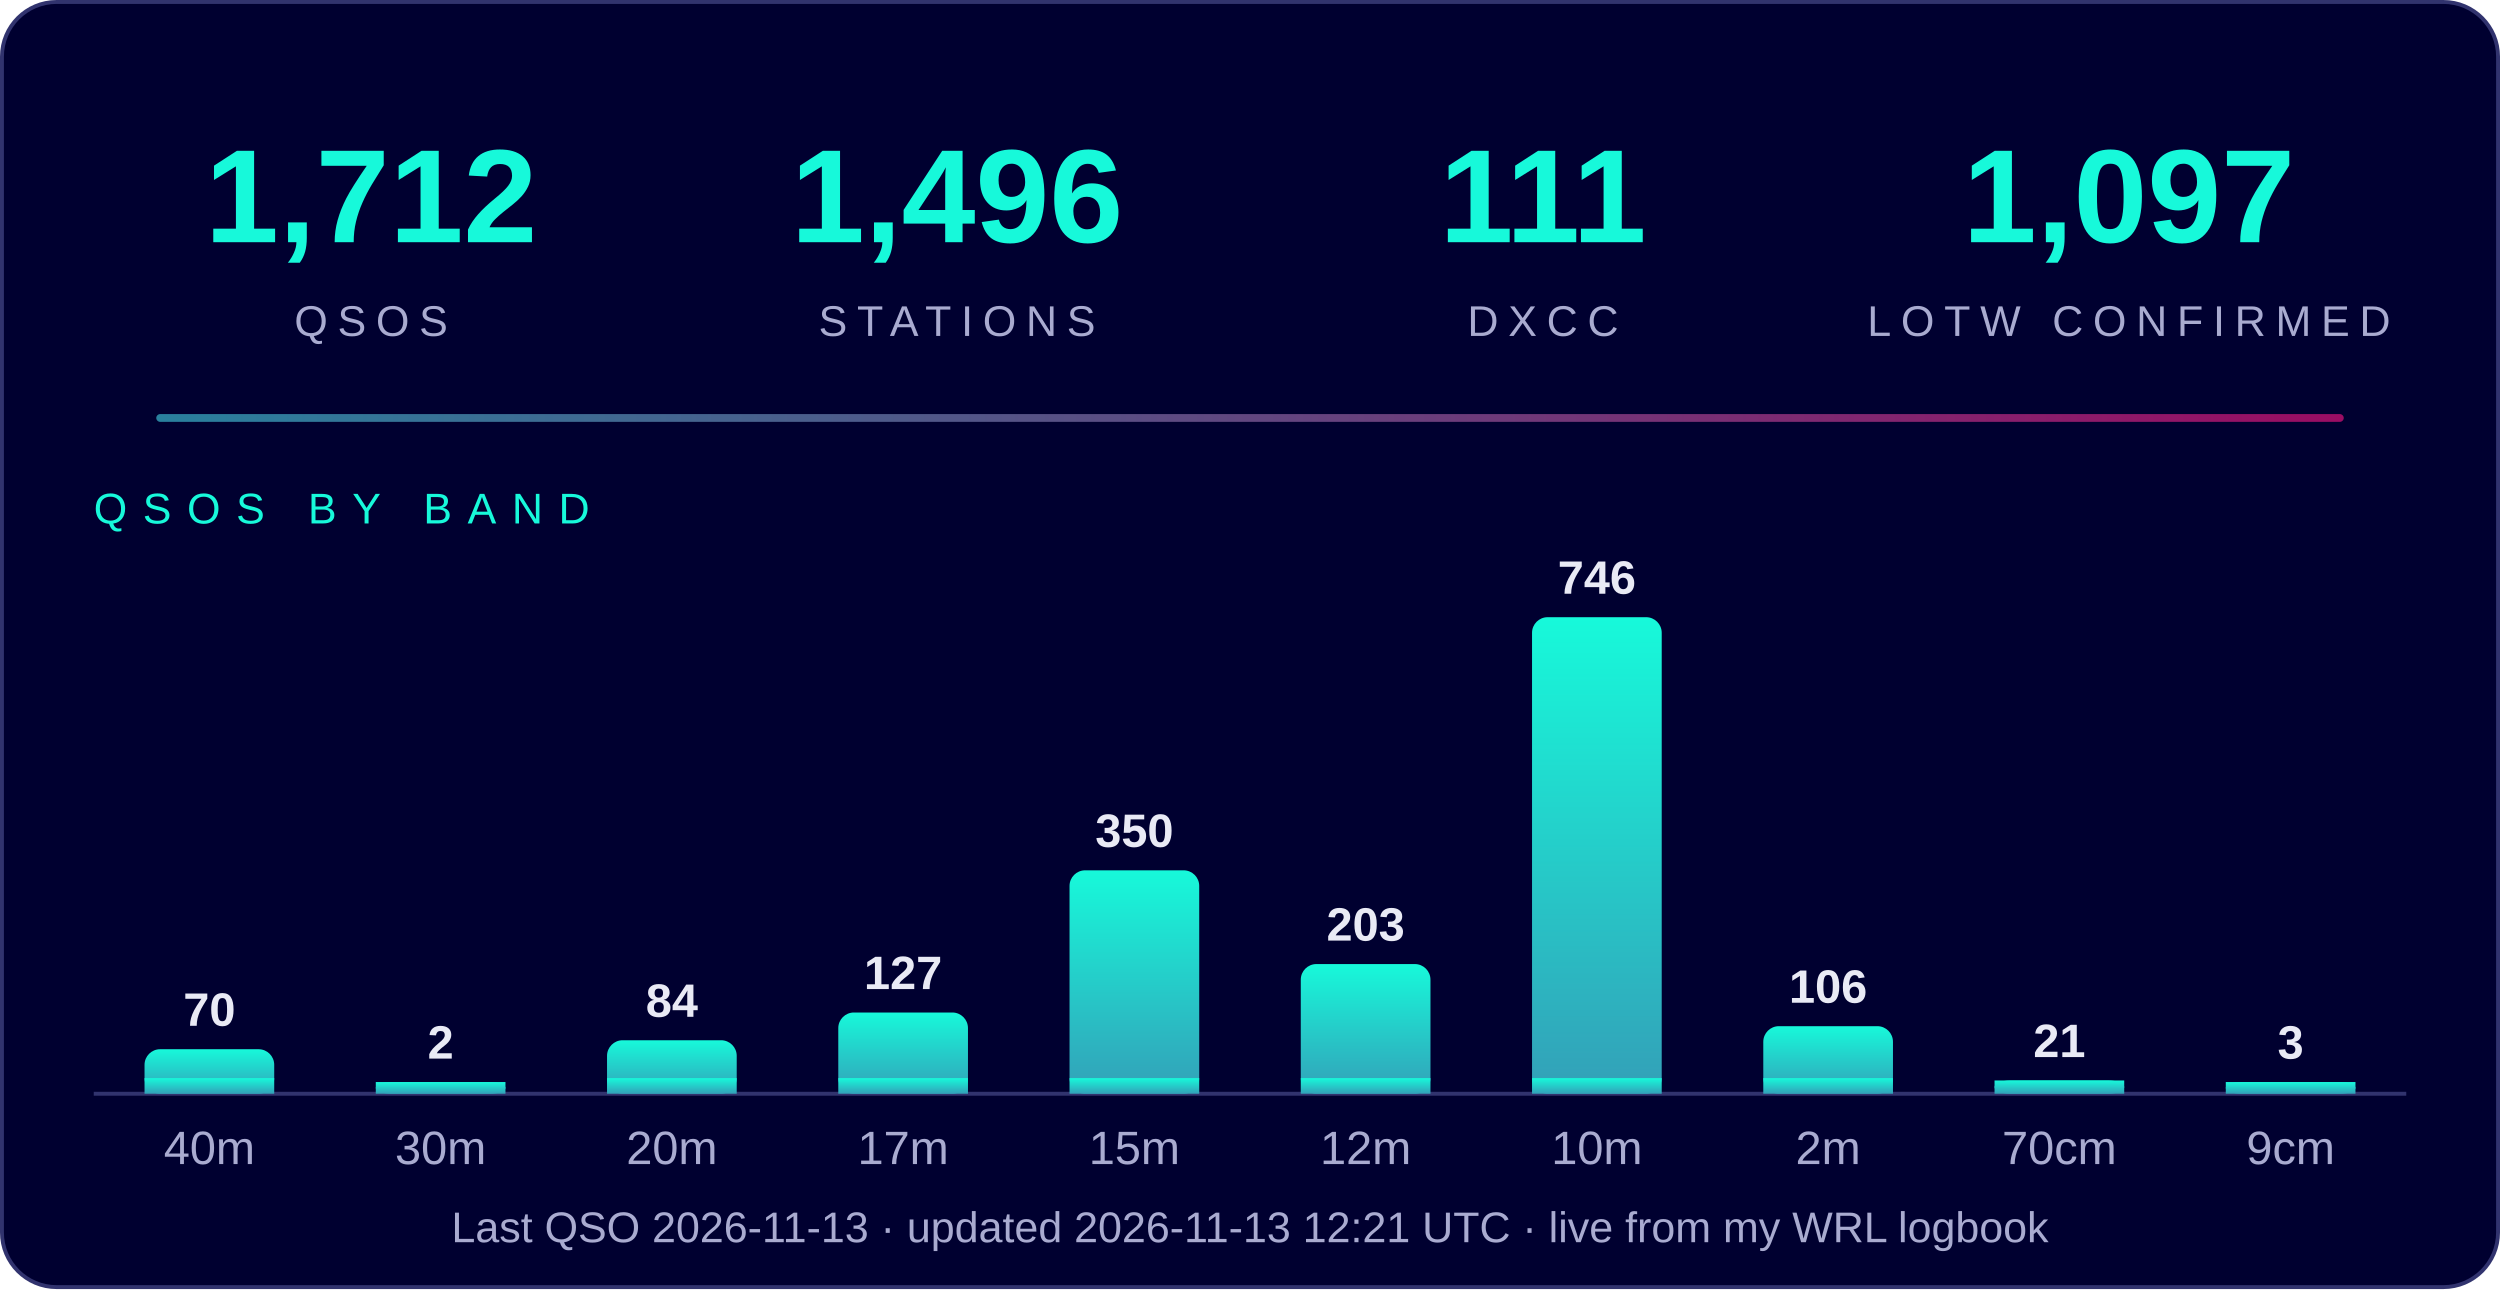
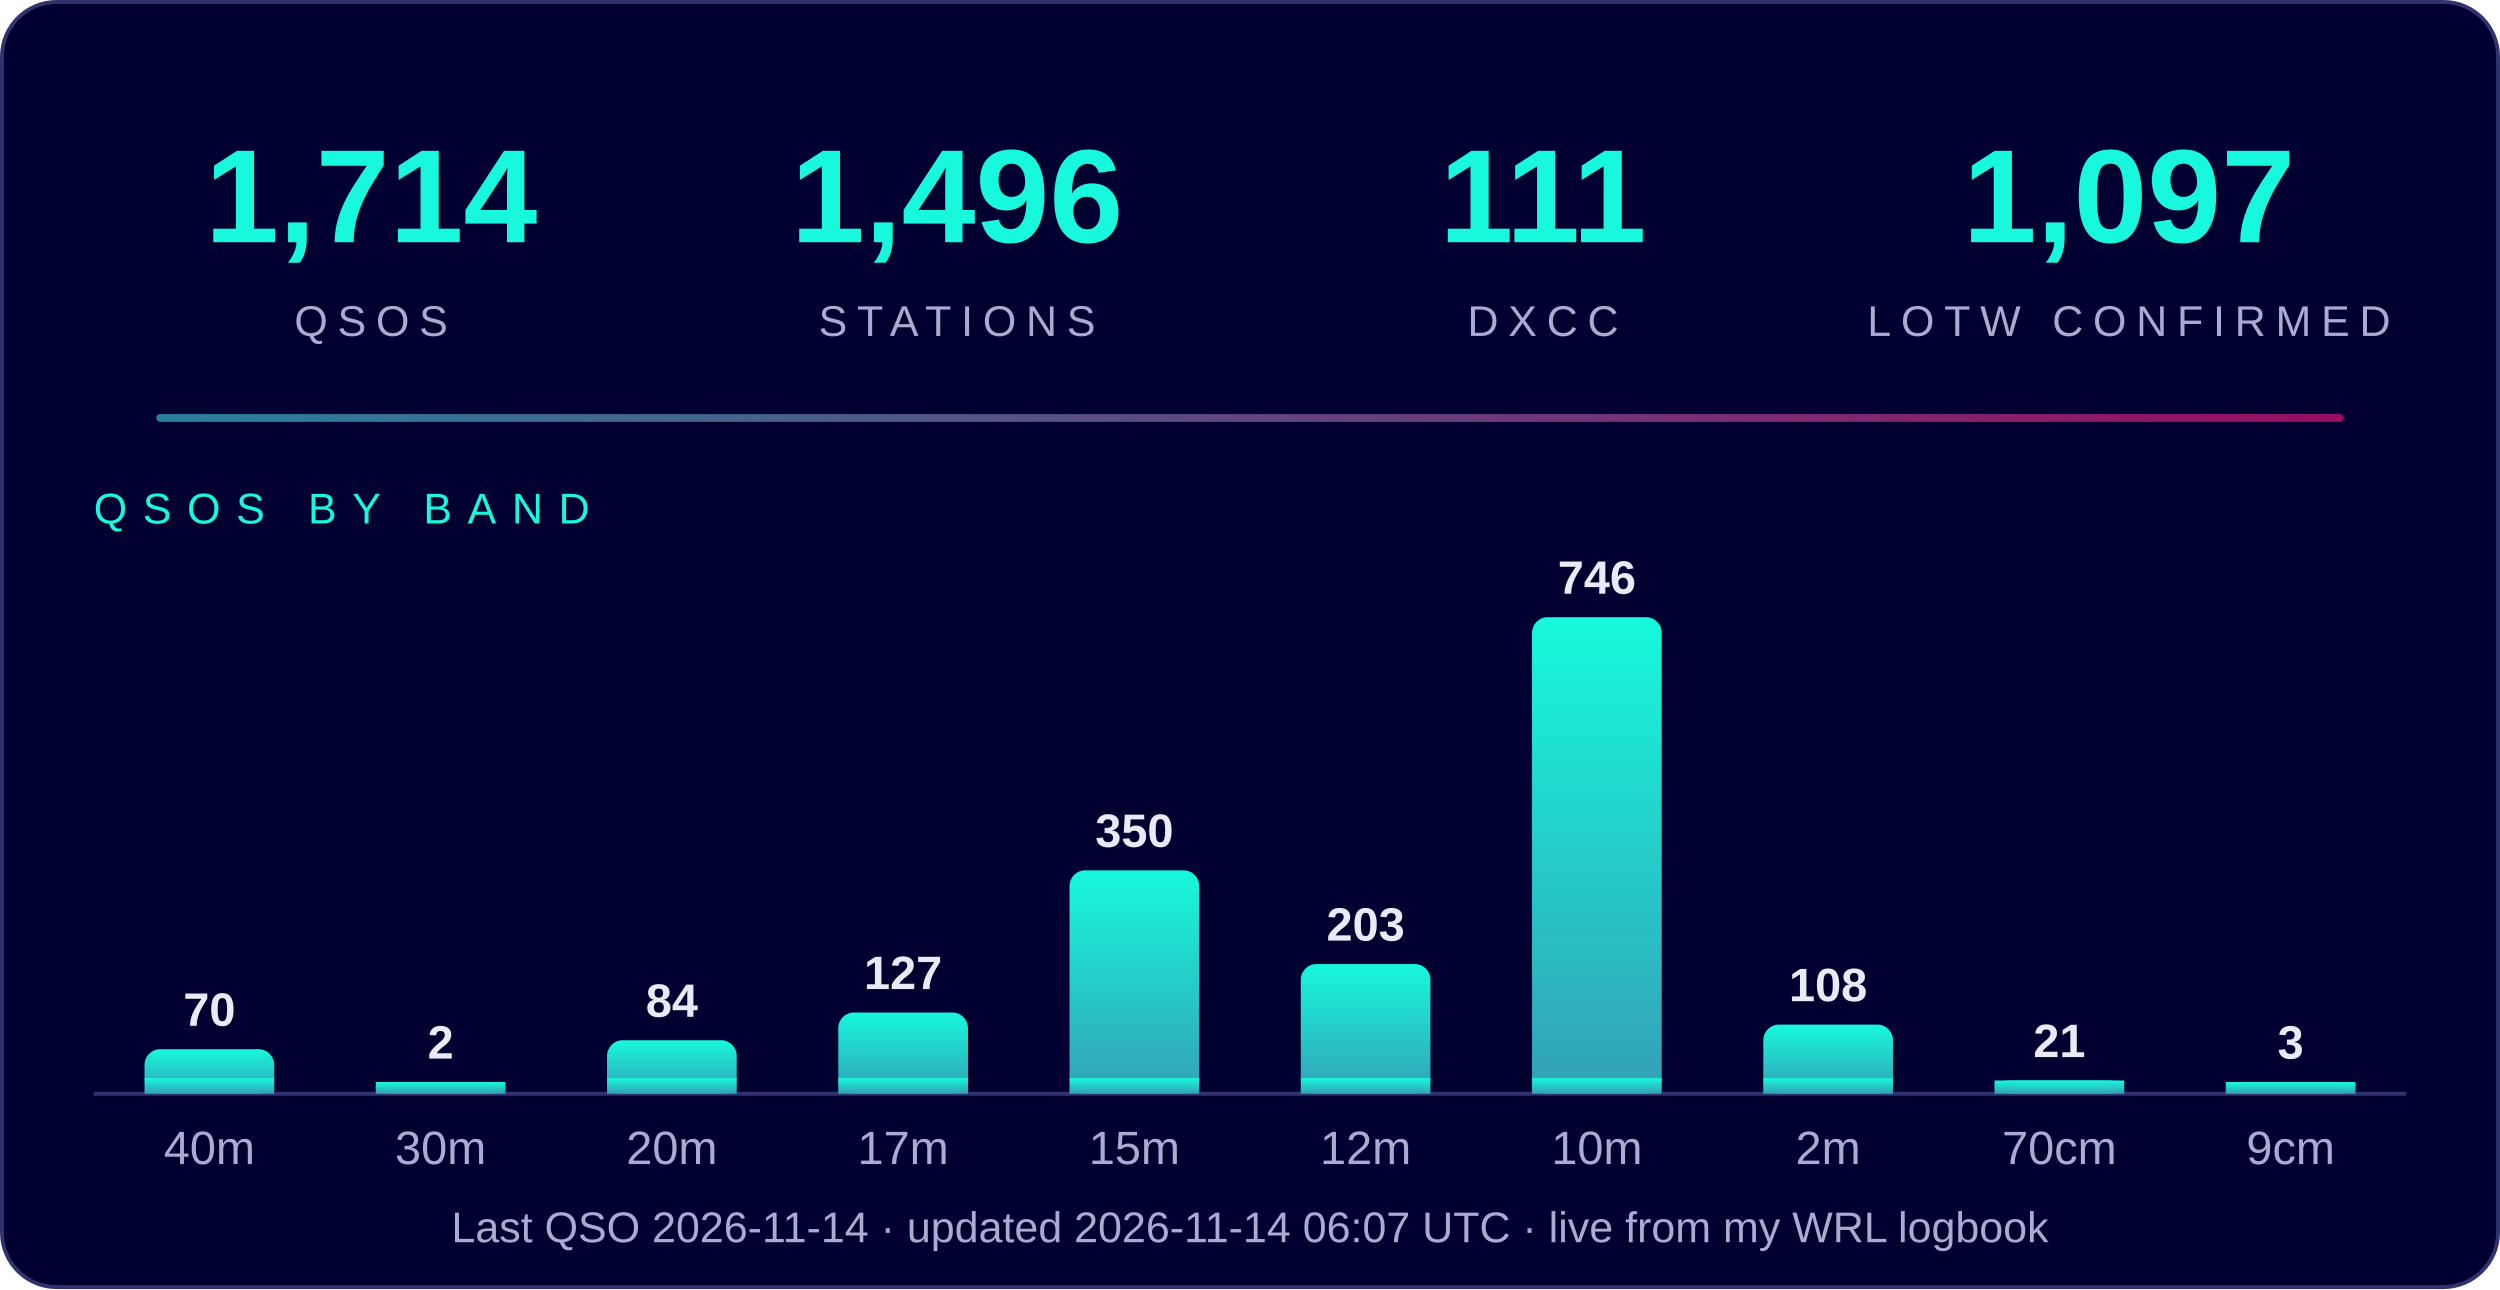
<svg xmlns="http://www.w3.org/2000/svg" width="640" height="330" viewBox="0 0 640 330" font-family="Segoe UI, Arial, Helvetica, sans-serif">
  <defs>
    <linearGradient id="g" x1="0" y1="1" x2="0" y2="0">
      <stop offset="0" stop-color="#33a0b8" />
      <stop offset="1" stop-color="#17f9da" />
    </linearGradient>
    <linearGradient id="line" x1="0" x2="1">
      <stop offset="0" stop-color="#33a0b8" />
      <stop offset="1" stop-color="#c0106f" />
    </linearGradient>
  </defs>
  <rect x="0.5" y="0.5" width="639" height="329" rx="14" fill="#000030" stroke="#31336e" />
-   <text x="95" y="62" text-anchor="middle" font-size="34" font-weight="800" fill="#17f9da">1,712</text>
+   <text x="95" y="62" text-anchor="middle" font-size="34" font-weight="800" fill="#17f9da">1,714</text>
  <text x="95" y="86" text-anchor="middle" font-size="11" letter-spacing="2.5" fill="#a9abd0">QSOS</text>
  <text x="245" y="62" text-anchor="middle" font-size="34" font-weight="800" fill="#17f9da">1,496</text>
  <text x="245" y="86" text-anchor="middle" font-size="11" letter-spacing="2.5" fill="#a9abd0">STATIONS</text>
  <text x="395" y="62" text-anchor="middle" font-size="34" font-weight="800" fill="#17f9da">111</text>
  <text x="395" y="86" text-anchor="middle" font-size="11" letter-spacing="2.5" fill="#a9abd0">DXCC</text>
  <text x="545" y="62" text-anchor="middle" font-size="34" font-weight="800" fill="#17f9da">1,097</text>
  <text x="545" y="86" text-anchor="middle" font-size="11" letter-spacing="2.5" fill="#a9abd0">LOTW CONFIRMED</text>
  <rect x="40" y="106" width="560" height="2" rx="1" fill="url(#line)" opacity="0.8" />
  <text x="24" y="134" font-size="11" letter-spacing="4" fill="#17f9da">QSOS BY BAND</text>
  <line x1="24" y1="280" x2="616" y2="280" stroke="#31336e" />
  <rect x="37.0" y="268.6" width="33.2" height="11.4" rx="4" fill="url(#g)" />
  <rect x="37.0" y="276.0" width="33.2" height="4.0" fill="url(#g)" />
  <text x="53.6" y="262.6" text-anchor="middle" font-size="12" font-weight="bold" fill="#e9eaf5">70</text>
  <text x="53.6" y="298" text-anchor="middle" font-size="12" fill="#a9abd0">40m</text>
  <rect x="96.2" y="277.0" width="33.2" height="3.0" rx="4" fill="url(#g)" />
  <rect x="96.2" y="277.0" width="33.2" height="3.0" fill="url(#g)" />
  <text x="112.8" y="271.0" text-anchor="middle" font-size="12" font-weight="bold" fill="#e9eaf5">2</text>
  <text x="112.8" y="298" text-anchor="middle" font-size="12" fill="#a9abd0">30m</text>
  <rect x="155.4" y="266.3" width="33.2" height="13.7" rx="4" fill="url(#g)" />
  <rect x="155.4" y="276.0" width="33.2" height="4.0" fill="url(#g)" />
  <text x="172.0" y="260.3" text-anchor="middle" font-size="12" font-weight="bold" fill="#e9eaf5">84</text>
  <text x="172.0" y="298" text-anchor="middle" font-size="12" fill="#a9abd0">20m</text>
  <rect x="214.6" y="259.2" width="33.2" height="20.8" rx="4" fill="url(#g)" />
  <rect x="214.6" y="276.0" width="33.2" height="4.0" fill="url(#g)" />
  <text x="231.2" y="253.2" text-anchor="middle" font-size="12" font-weight="bold" fill="#e9eaf5">127</text>
  <text x="231.2" y="298" text-anchor="middle" font-size="12" fill="#a9abd0">17m</text>
  <rect x="273.8" y="222.8" width="33.2" height="57.2" rx="4" fill="url(#g)" />
  <rect x="273.8" y="276.0" width="33.2" height="4.0" fill="url(#g)" />
  <text x="290.4" y="216.8" text-anchor="middle" font-size="12" font-weight="bold" fill="#e9eaf5">350</text>
  <text x="290.4" y="298" text-anchor="middle" font-size="12" fill="#a9abd0">15m</text>
  <rect x="333.0" y="246.8" width="33.2" height="33.2" rx="4" fill="url(#g)" />
  <rect x="333.0" y="276.0" width="33.2" height="4.0" fill="url(#g)" />
  <text x="349.6" y="240.8" text-anchor="middle" font-size="12" font-weight="bold" fill="#e9eaf5">203</text>
  <text x="349.6" y="298" text-anchor="middle" font-size="12" fill="#a9abd0">12m</text>
  <rect x="392.2" y="158.0" width="33.2" height="122.0" rx="4" fill="url(#g)" />
  <rect x="392.2" y="276.0" width="33.2" height="4.0" fill="url(#g)" />
  <text x="408.8" y="152.0" text-anchor="middle" font-size="12" font-weight="bold" fill="#e9eaf5">746</text>
  <text x="408.8" y="298" text-anchor="middle" font-size="12" fill="#a9abd0">10m</text>
-   <rect x="451.4" y="262.7" width="33.2" height="17.3" rx="4" fill="url(#g)" />
+   <rect x="451.4" y="262.3" width="33.2" height="17.7" rx="4" fill="url(#g)" />
  <rect x="451.4" y="276.0" width="33.2" height="4.0" fill="url(#g)" />
-   <text x="468.0" y="256.7" text-anchor="middle" font-size="12" font-weight="bold" fill="#e9eaf5">106</text>
+   <text x="468.0" y="256.3" text-anchor="middle" font-size="12" font-weight="bold" fill="#e9eaf5">108</text>
  <text x="468.0" y="298" text-anchor="middle" font-size="12" fill="#a9abd0">2m</text>
  <rect x="510.6" y="276.6" width="33.2" height="3.4" rx="4" fill="url(#g)" />
  <rect x="510.6" y="276.6" width="33.2" height="3.4" fill="url(#g)" />
  <text x="527.2" y="270.6" text-anchor="middle" font-size="12" font-weight="bold" fill="#e9eaf5">21</text>
  <text x="527.2" y="298" text-anchor="middle" font-size="12" fill="#a9abd0">70cm</text>
  <rect x="569.8" y="277.0" width="33.2" height="3.0" rx="4" fill="url(#g)" />
  <rect x="569.8" y="277.0" width="33.2" height="3.0" fill="url(#g)" />
  <text x="586.4" y="271.0" text-anchor="middle" font-size="12" font-weight="bold" fill="#e9eaf5">3</text>
  <text x="586.4" y="298" text-anchor="middle" font-size="12" fill="#a9abd0">9cm</text>
-   <text x="320" y="318" text-anchor="middle" font-size="11" fill="#a9abd0">Last QSO 2026-11-13  ·  updated 2026-11-13 12:21 UTC  ·  live from my WRL logbook</text>
+   <text x="320" y="318" text-anchor="middle" font-size="11" fill="#a9abd0">Last QSO 2026-11-14  ·  updated 2026-11-14 06:07 UTC  ·  live from my WRL logbook</text>
</svg>
